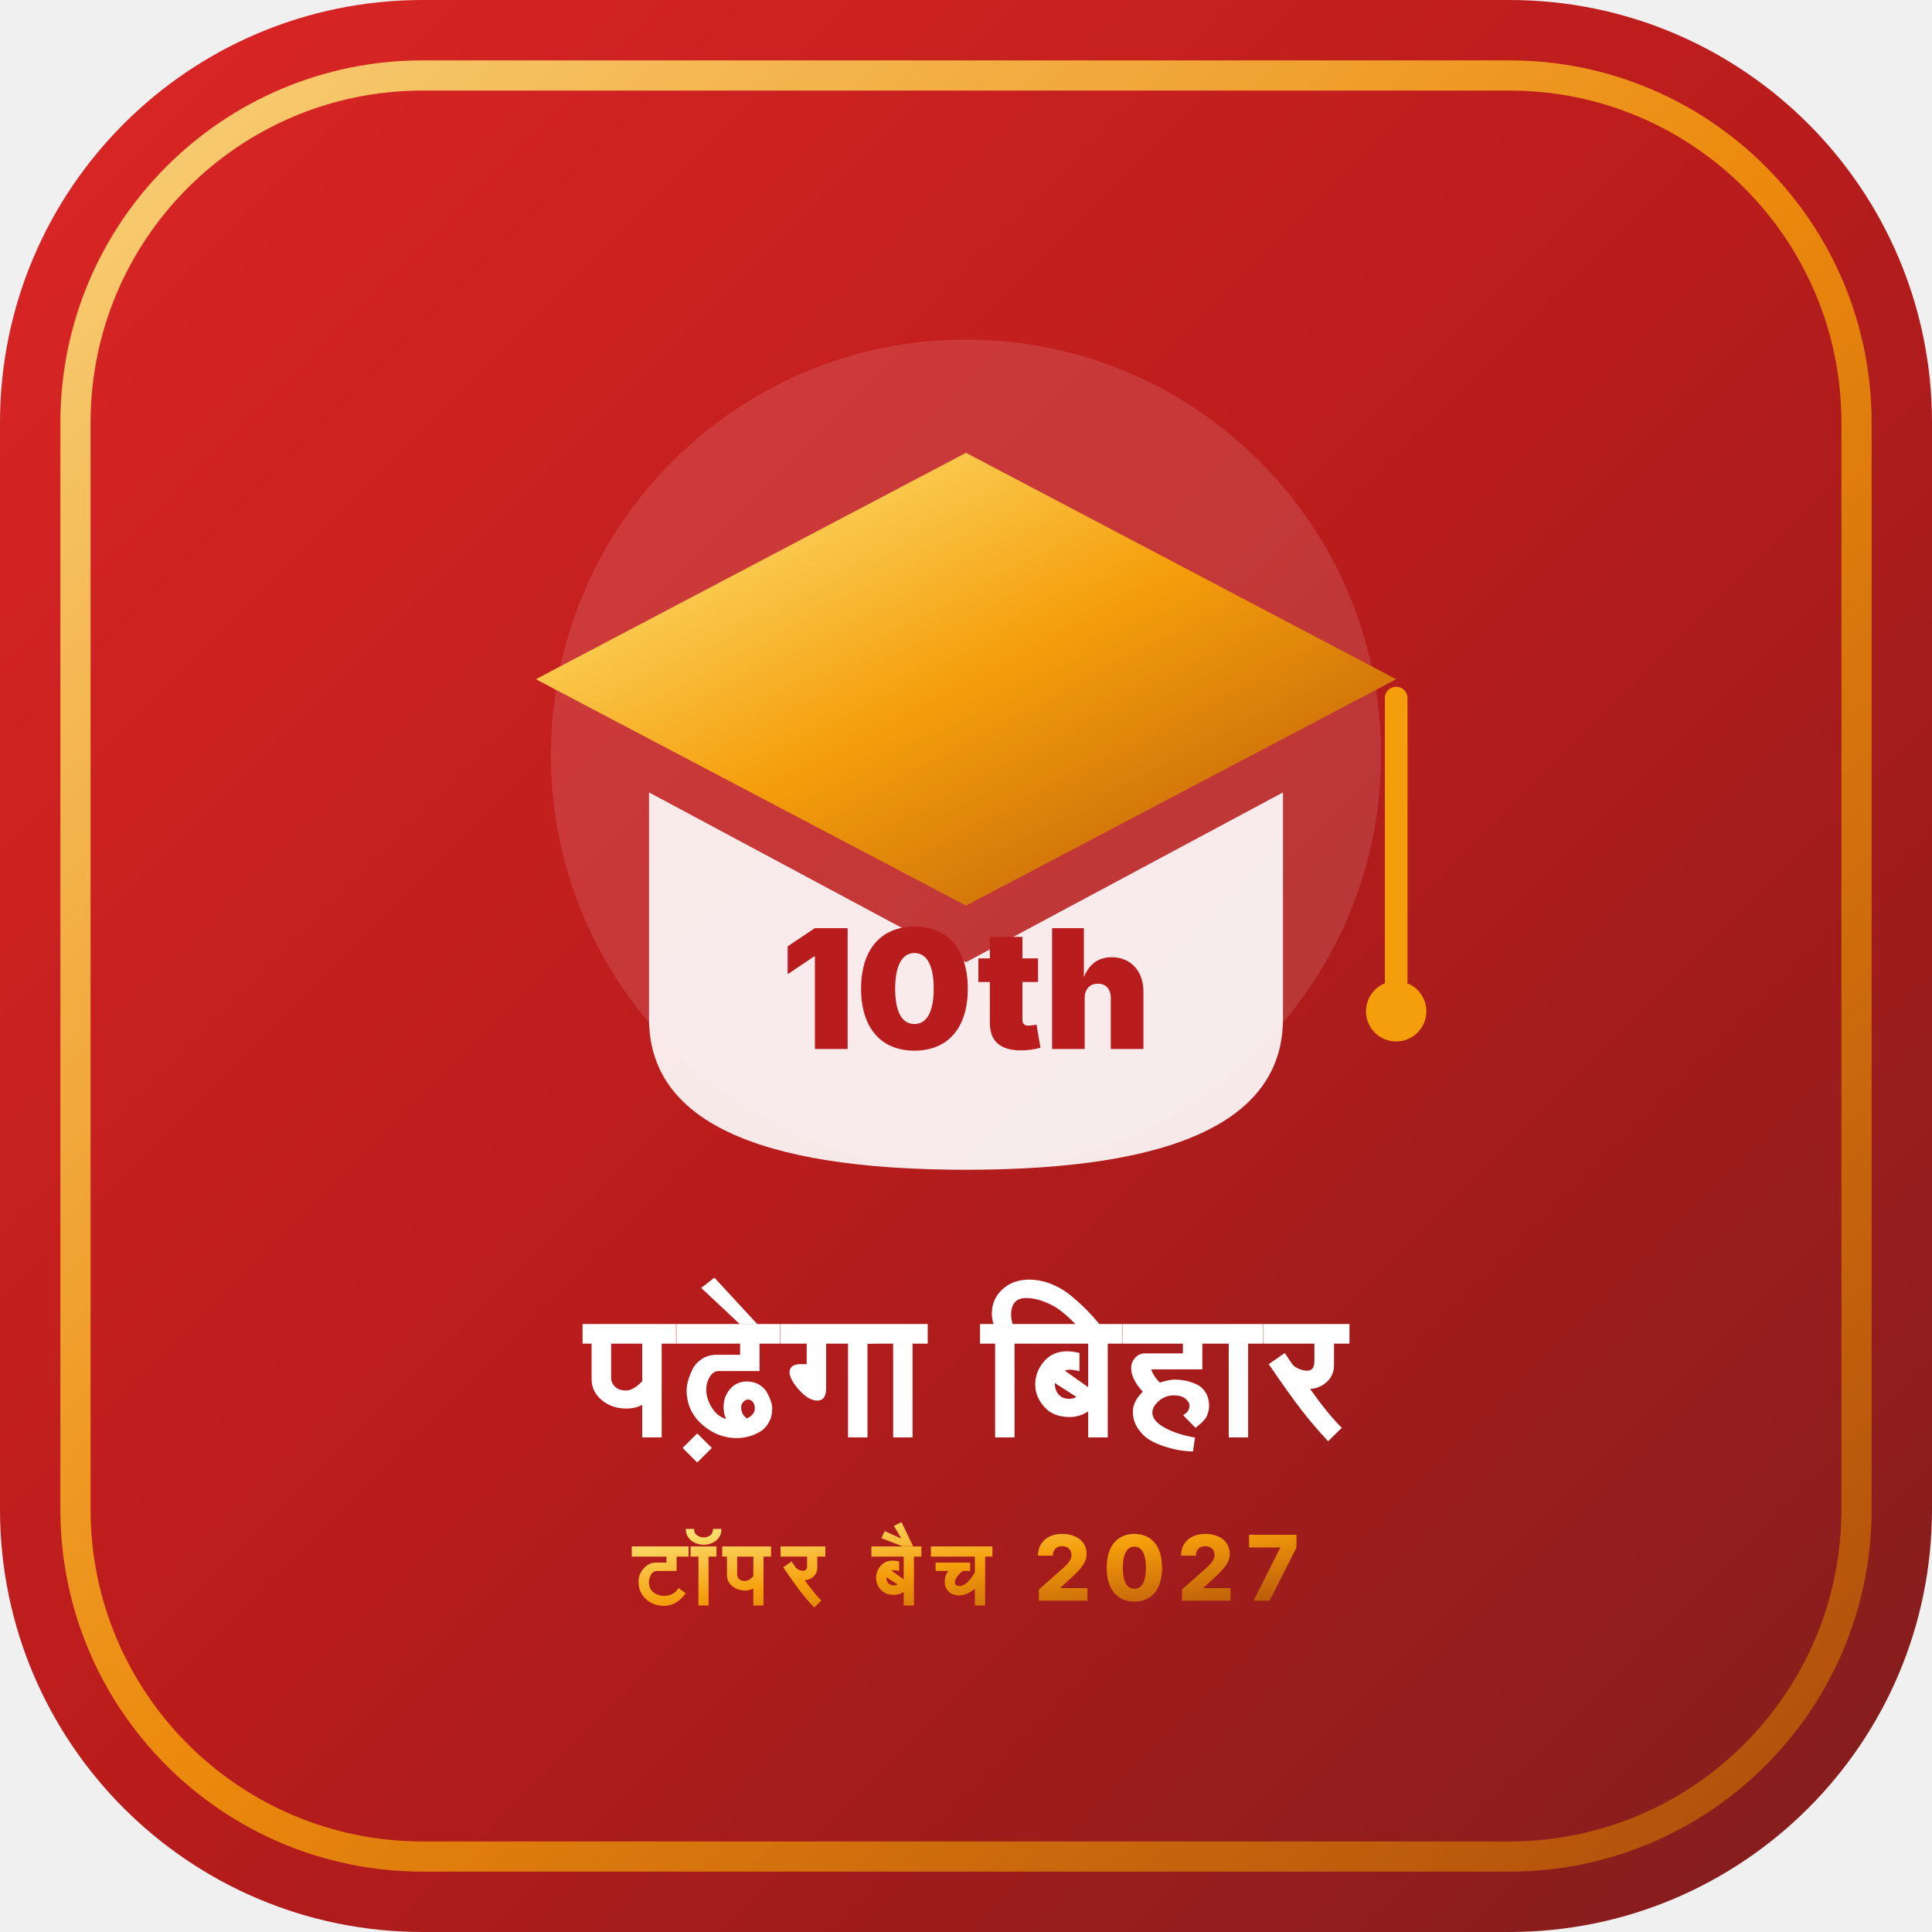
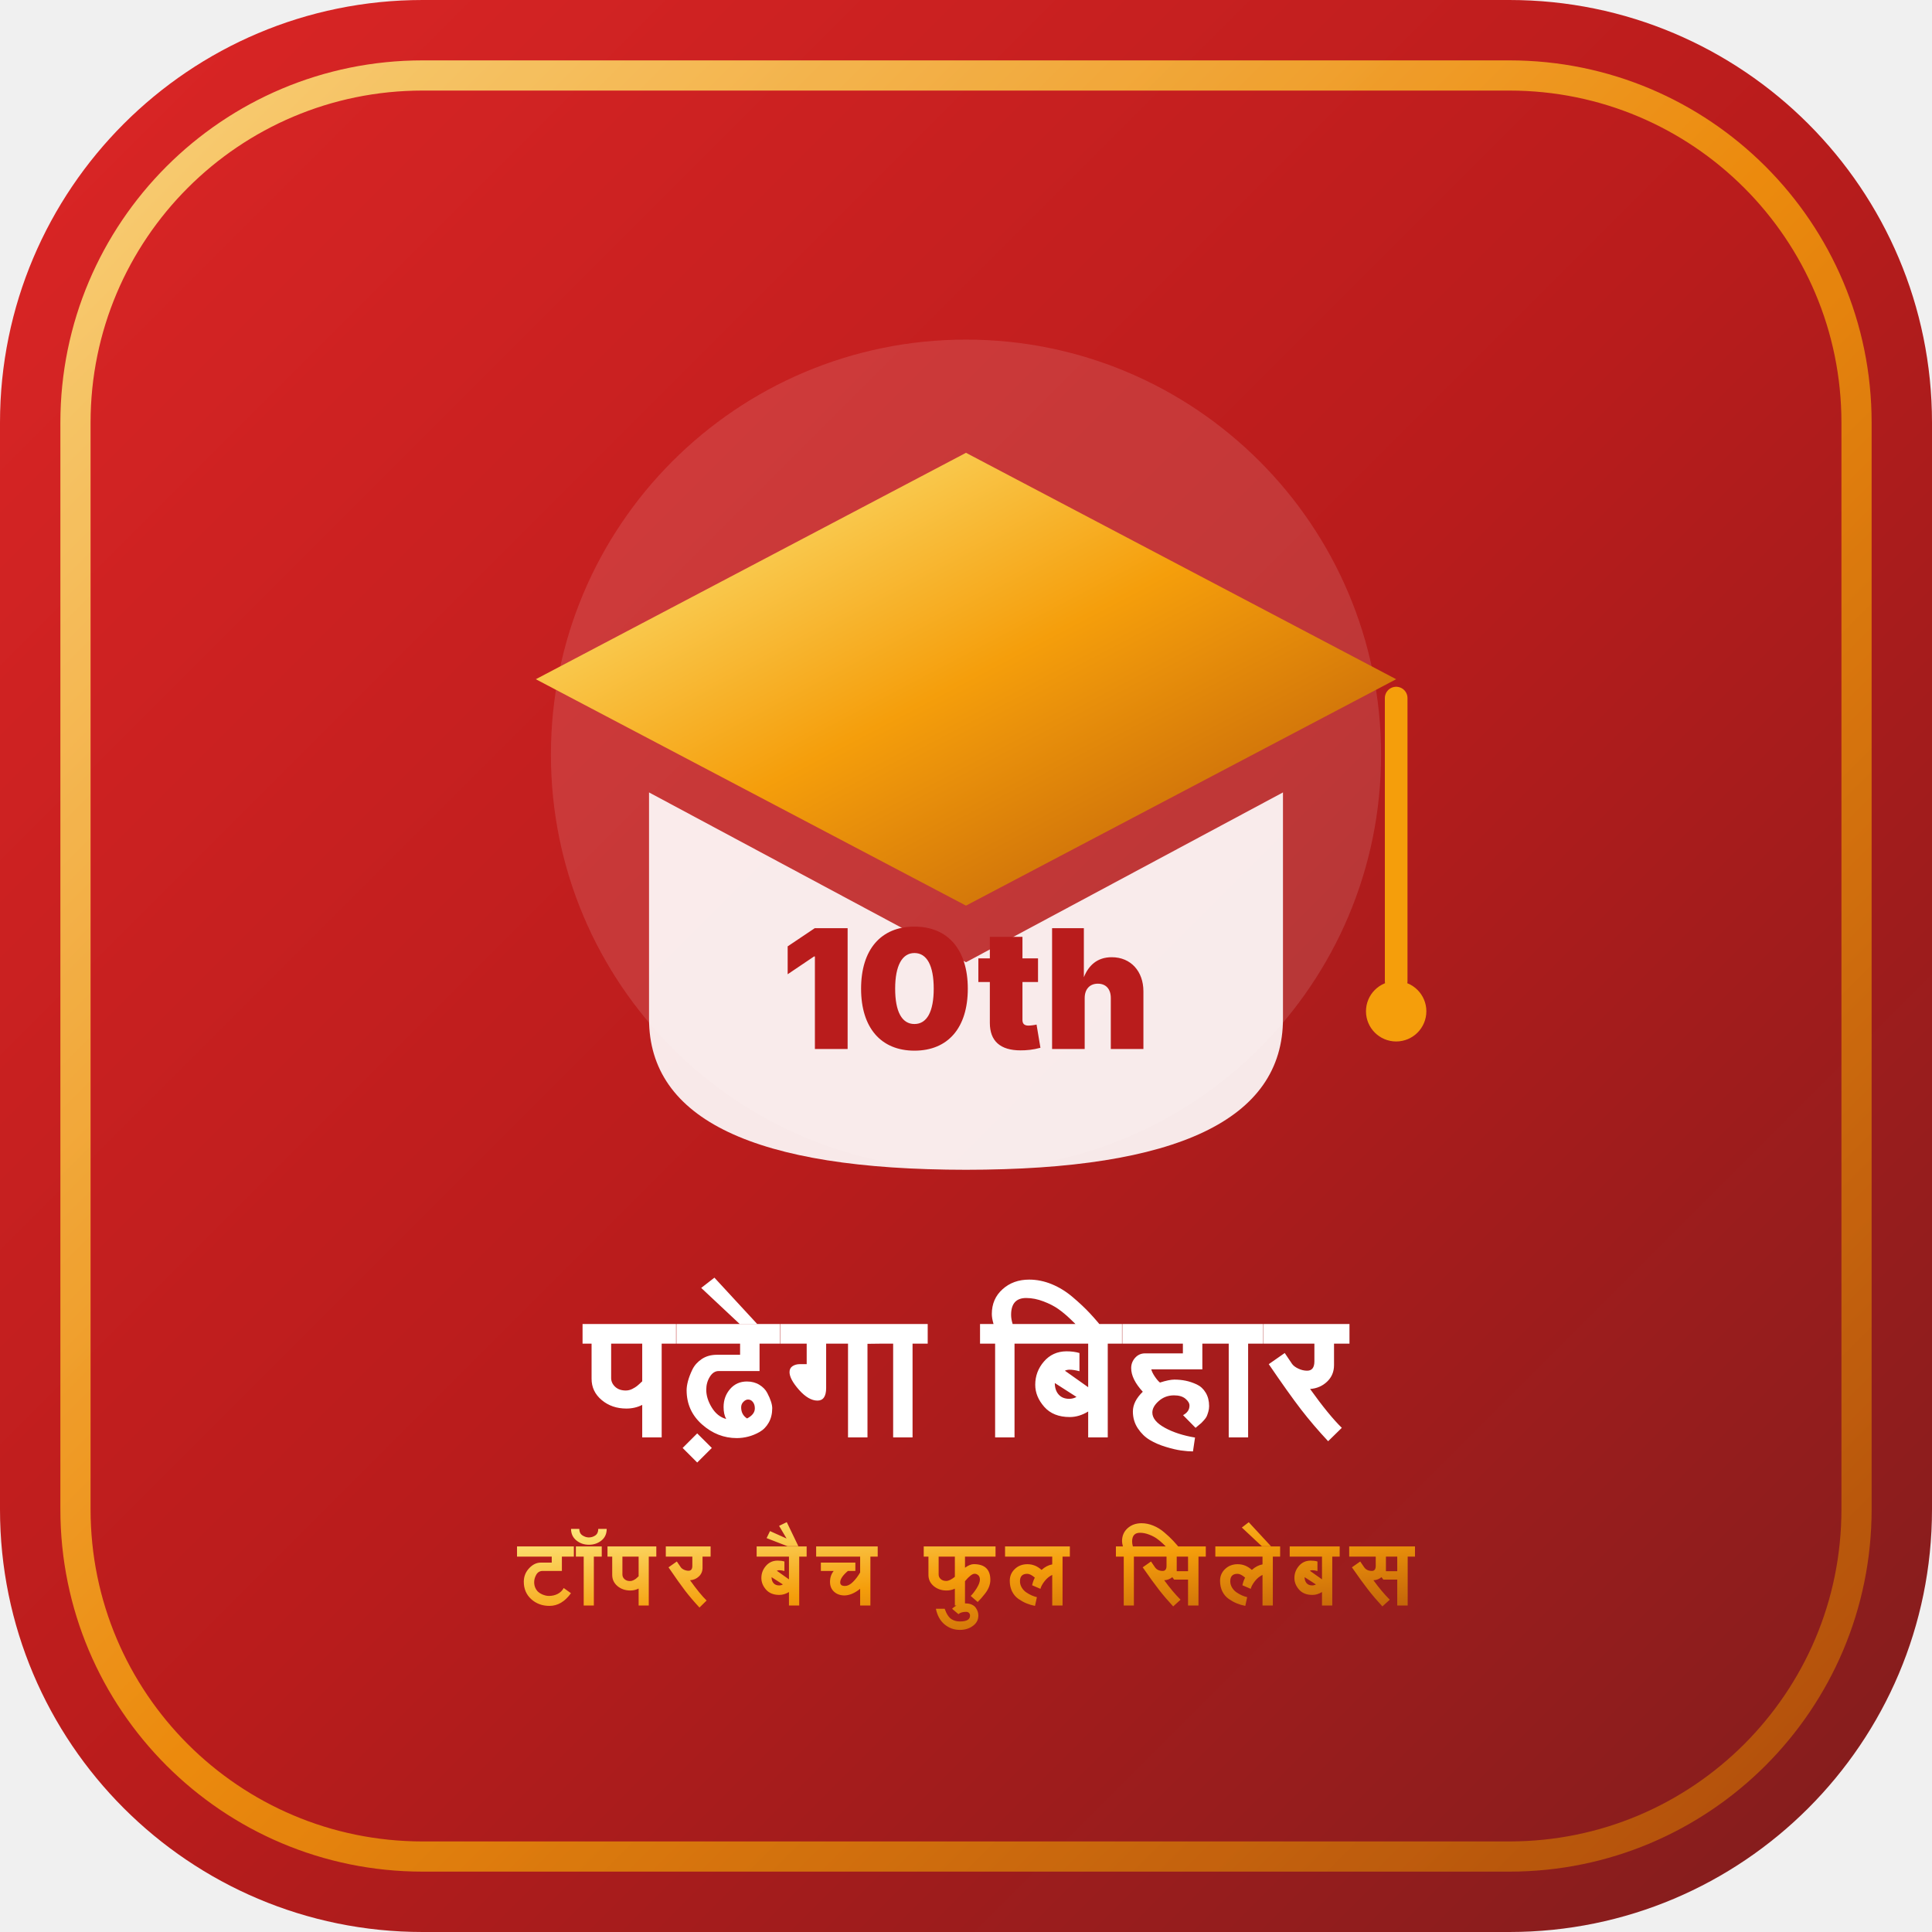
<svg xmlns="http://www.w3.org/2000/svg" viewBox="0 0 512 512" width="512" height="512">
  <defs>
    <linearGradient id="bgGrad" x1="0%" y1="0%" x2="100%" y2="100%">
      <stop offset="0%" stop-color="#dc2626" />
      <stop offset="50%" stop-color="#b91c1c" />
      <stop offset="100%" stop-color="#7f1d1d" />
    </linearGradient>
    <linearGradient id="goldGrad" x1="0%" y1="0%" x2="100%" y2="100%">
      <stop offset="0%" stop-color="#fef08a" />
      <stop offset="50%" stop-color="#f59e0b" />
      <stop offset="100%" stop-color="#b45309" />
    </linearGradient>
  </defs>
  <rect width="512" height="512" rx="112" fill="url(#bgGrad)" />
  <rect x="20" y="20" width="472" height="472" rx="92" fill="none" stroke="url(#goldGrad)" stroke-width="8" opacity="0.85" />
  <circle cx="256" cy="200" r="110" fill="#ffffff" opacity="0.12" />
  <path d="M256 120 L370 180 L256 240 L142 180 Z" fill="url(#goldGrad)" />
  <path d="M340 210 L340 270 Q340 310 256 310 Q172 310 172 270 L172 210 L256 255 Z" fill="#ffffff" opacity="0.9" />
  <path d="M370 185 L370 260" stroke="#f59e0b" stroke-width="6" stroke-linecap="round" />
  <circle cx="370" cy="268" r="8" fill="#f59e0b" />
  <text x="256" y="278" text-anchor="middle" font-family="system-ui, -apple-system, sans-serif" font-size="44" font-weight="900" fill="#b91c1c">10th</text>
  <text x="256" y="380" text-anchor="middle" font-family="system-ui, -apple-system, sans-serif" font-size="46" font-weight="900" fill="#ffffff" letter-spacing="1">पढ़ेगा बिहार</text>
-   <text x="256" y="425" text-anchor="middle" font-family="system-ui, -apple-system, sans-serif" font-size="24" font-weight="800" fill="url(#goldGrad)" letter-spacing="3">टॉपर बैच 2027</text>
+   <text x="256" y="425" text-anchor="middle" font-family="system-ui, -apple-system, sans-serif" font-size="24" font-weight="800" fill="url(#goldGrad)" letter-spacing="3">टॉपर बैच फुल सिलेबस</text>
</svg>
